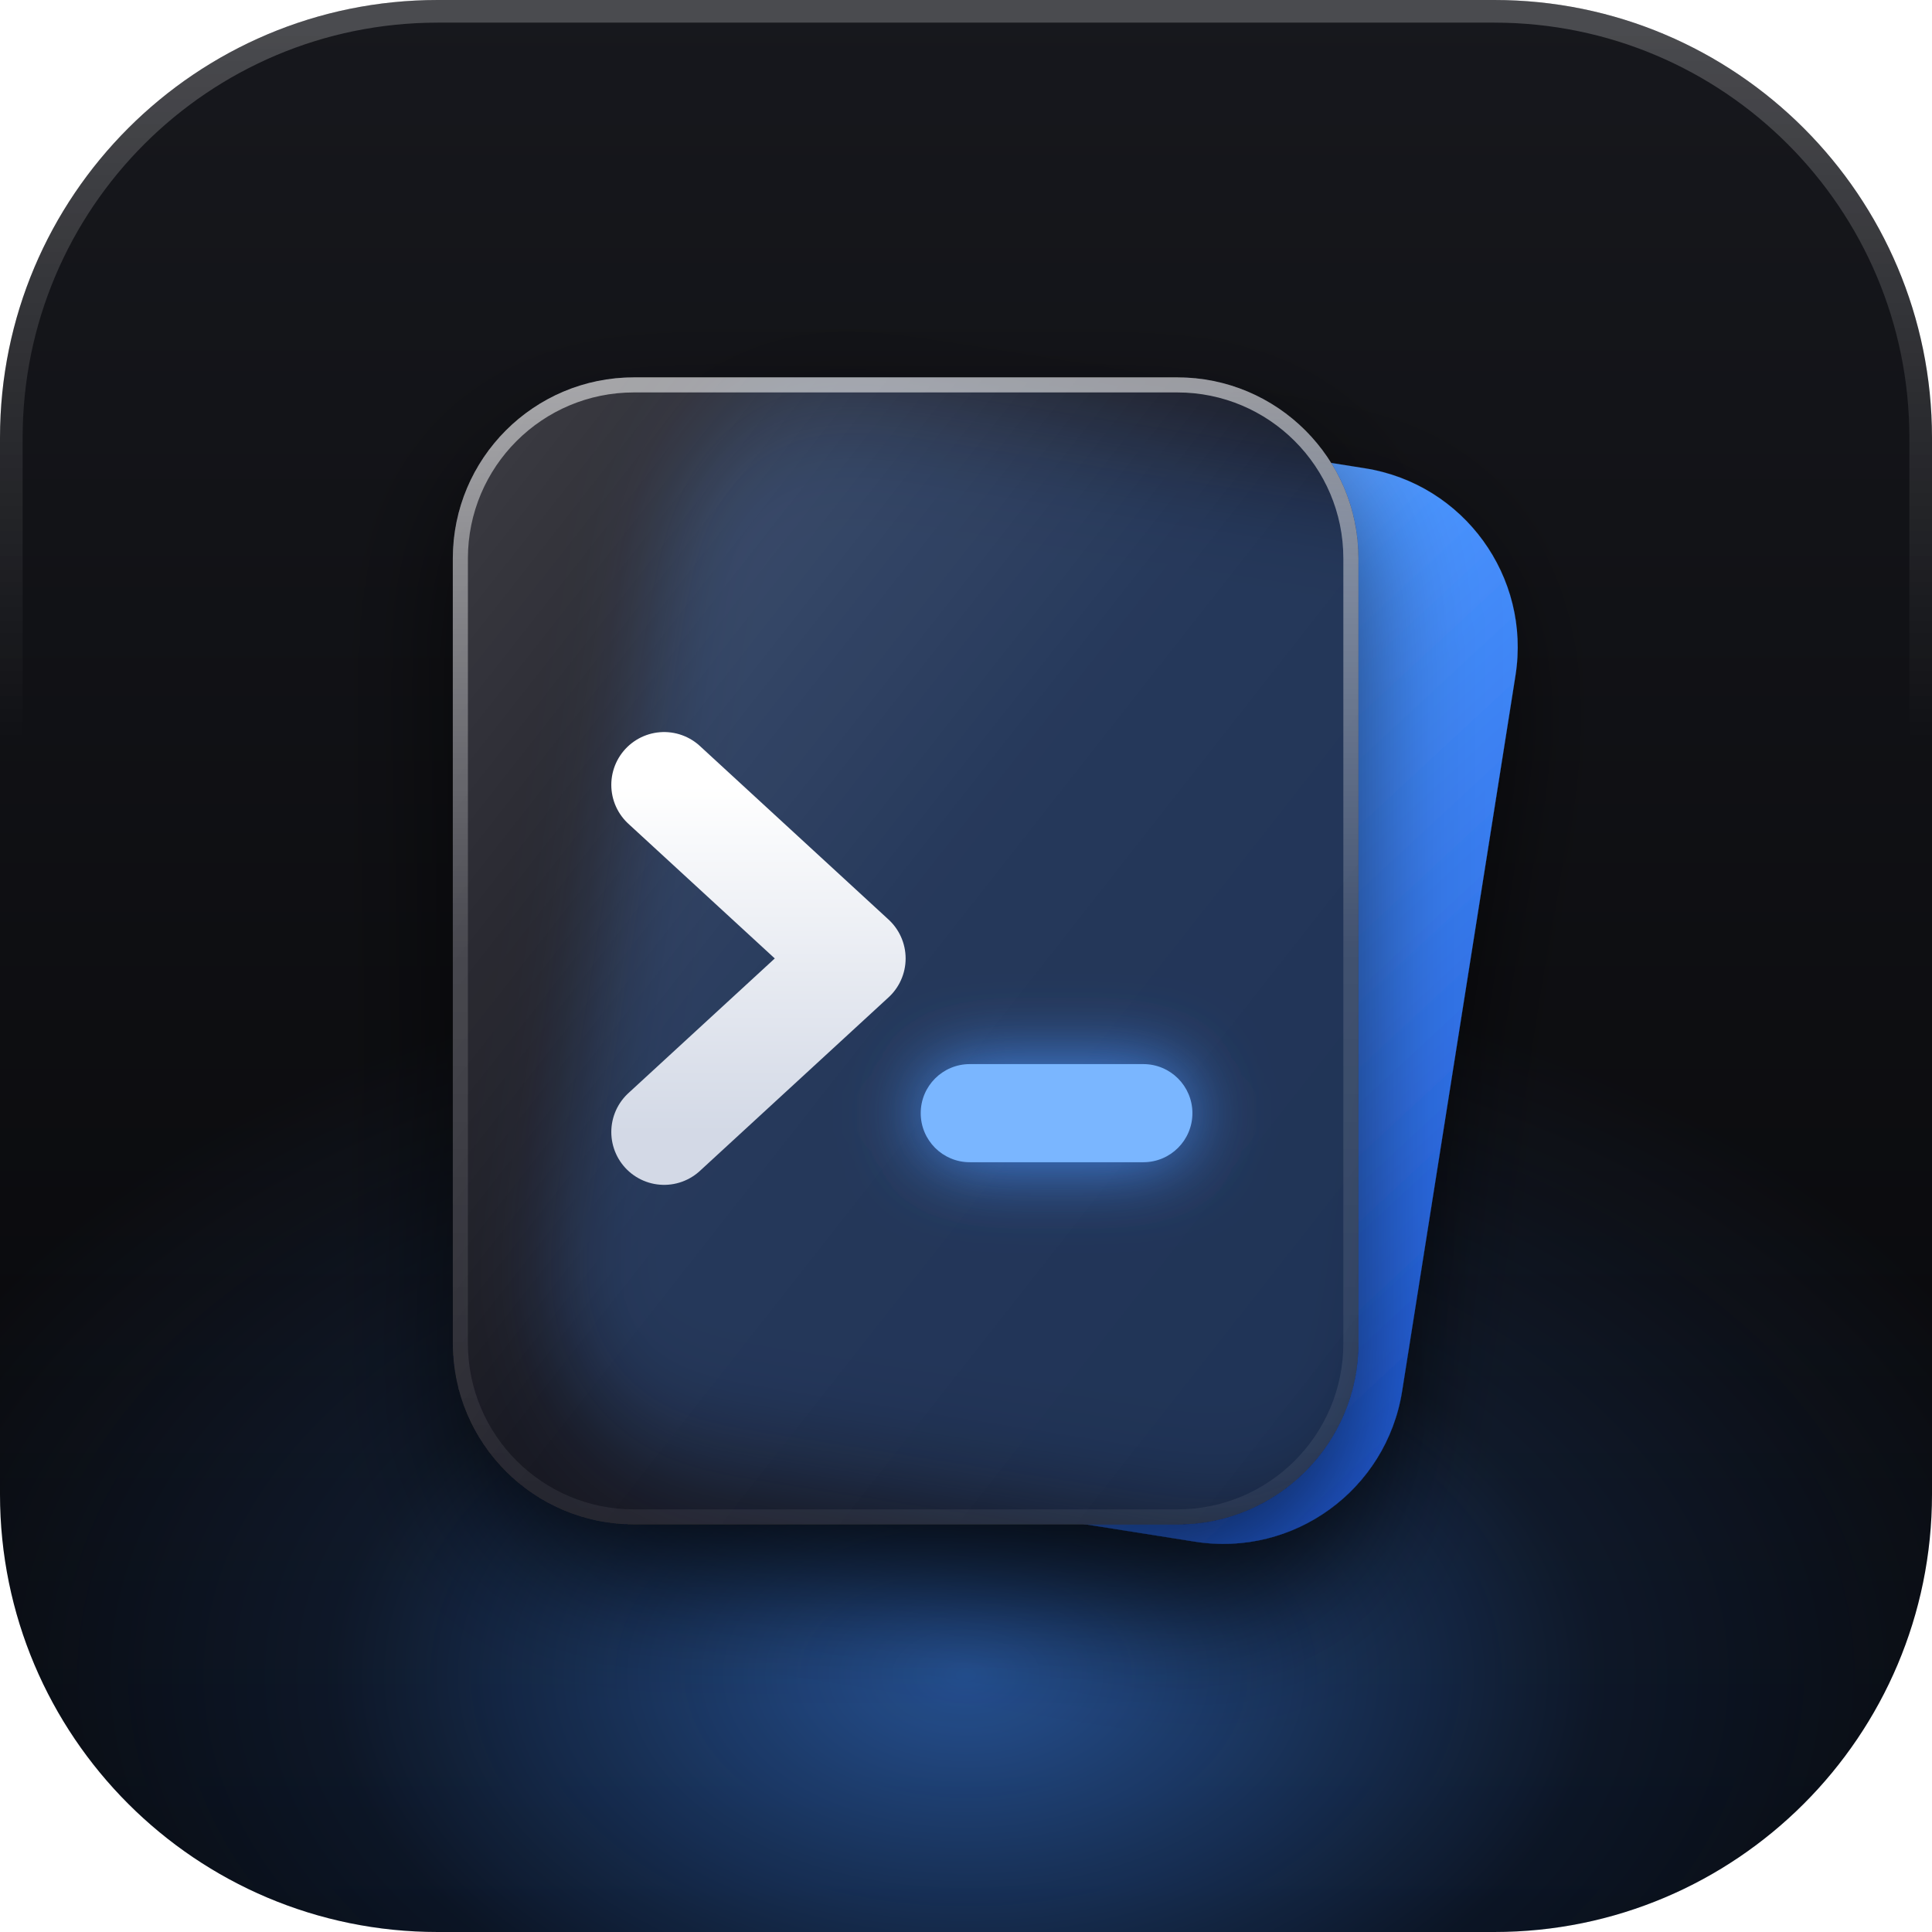
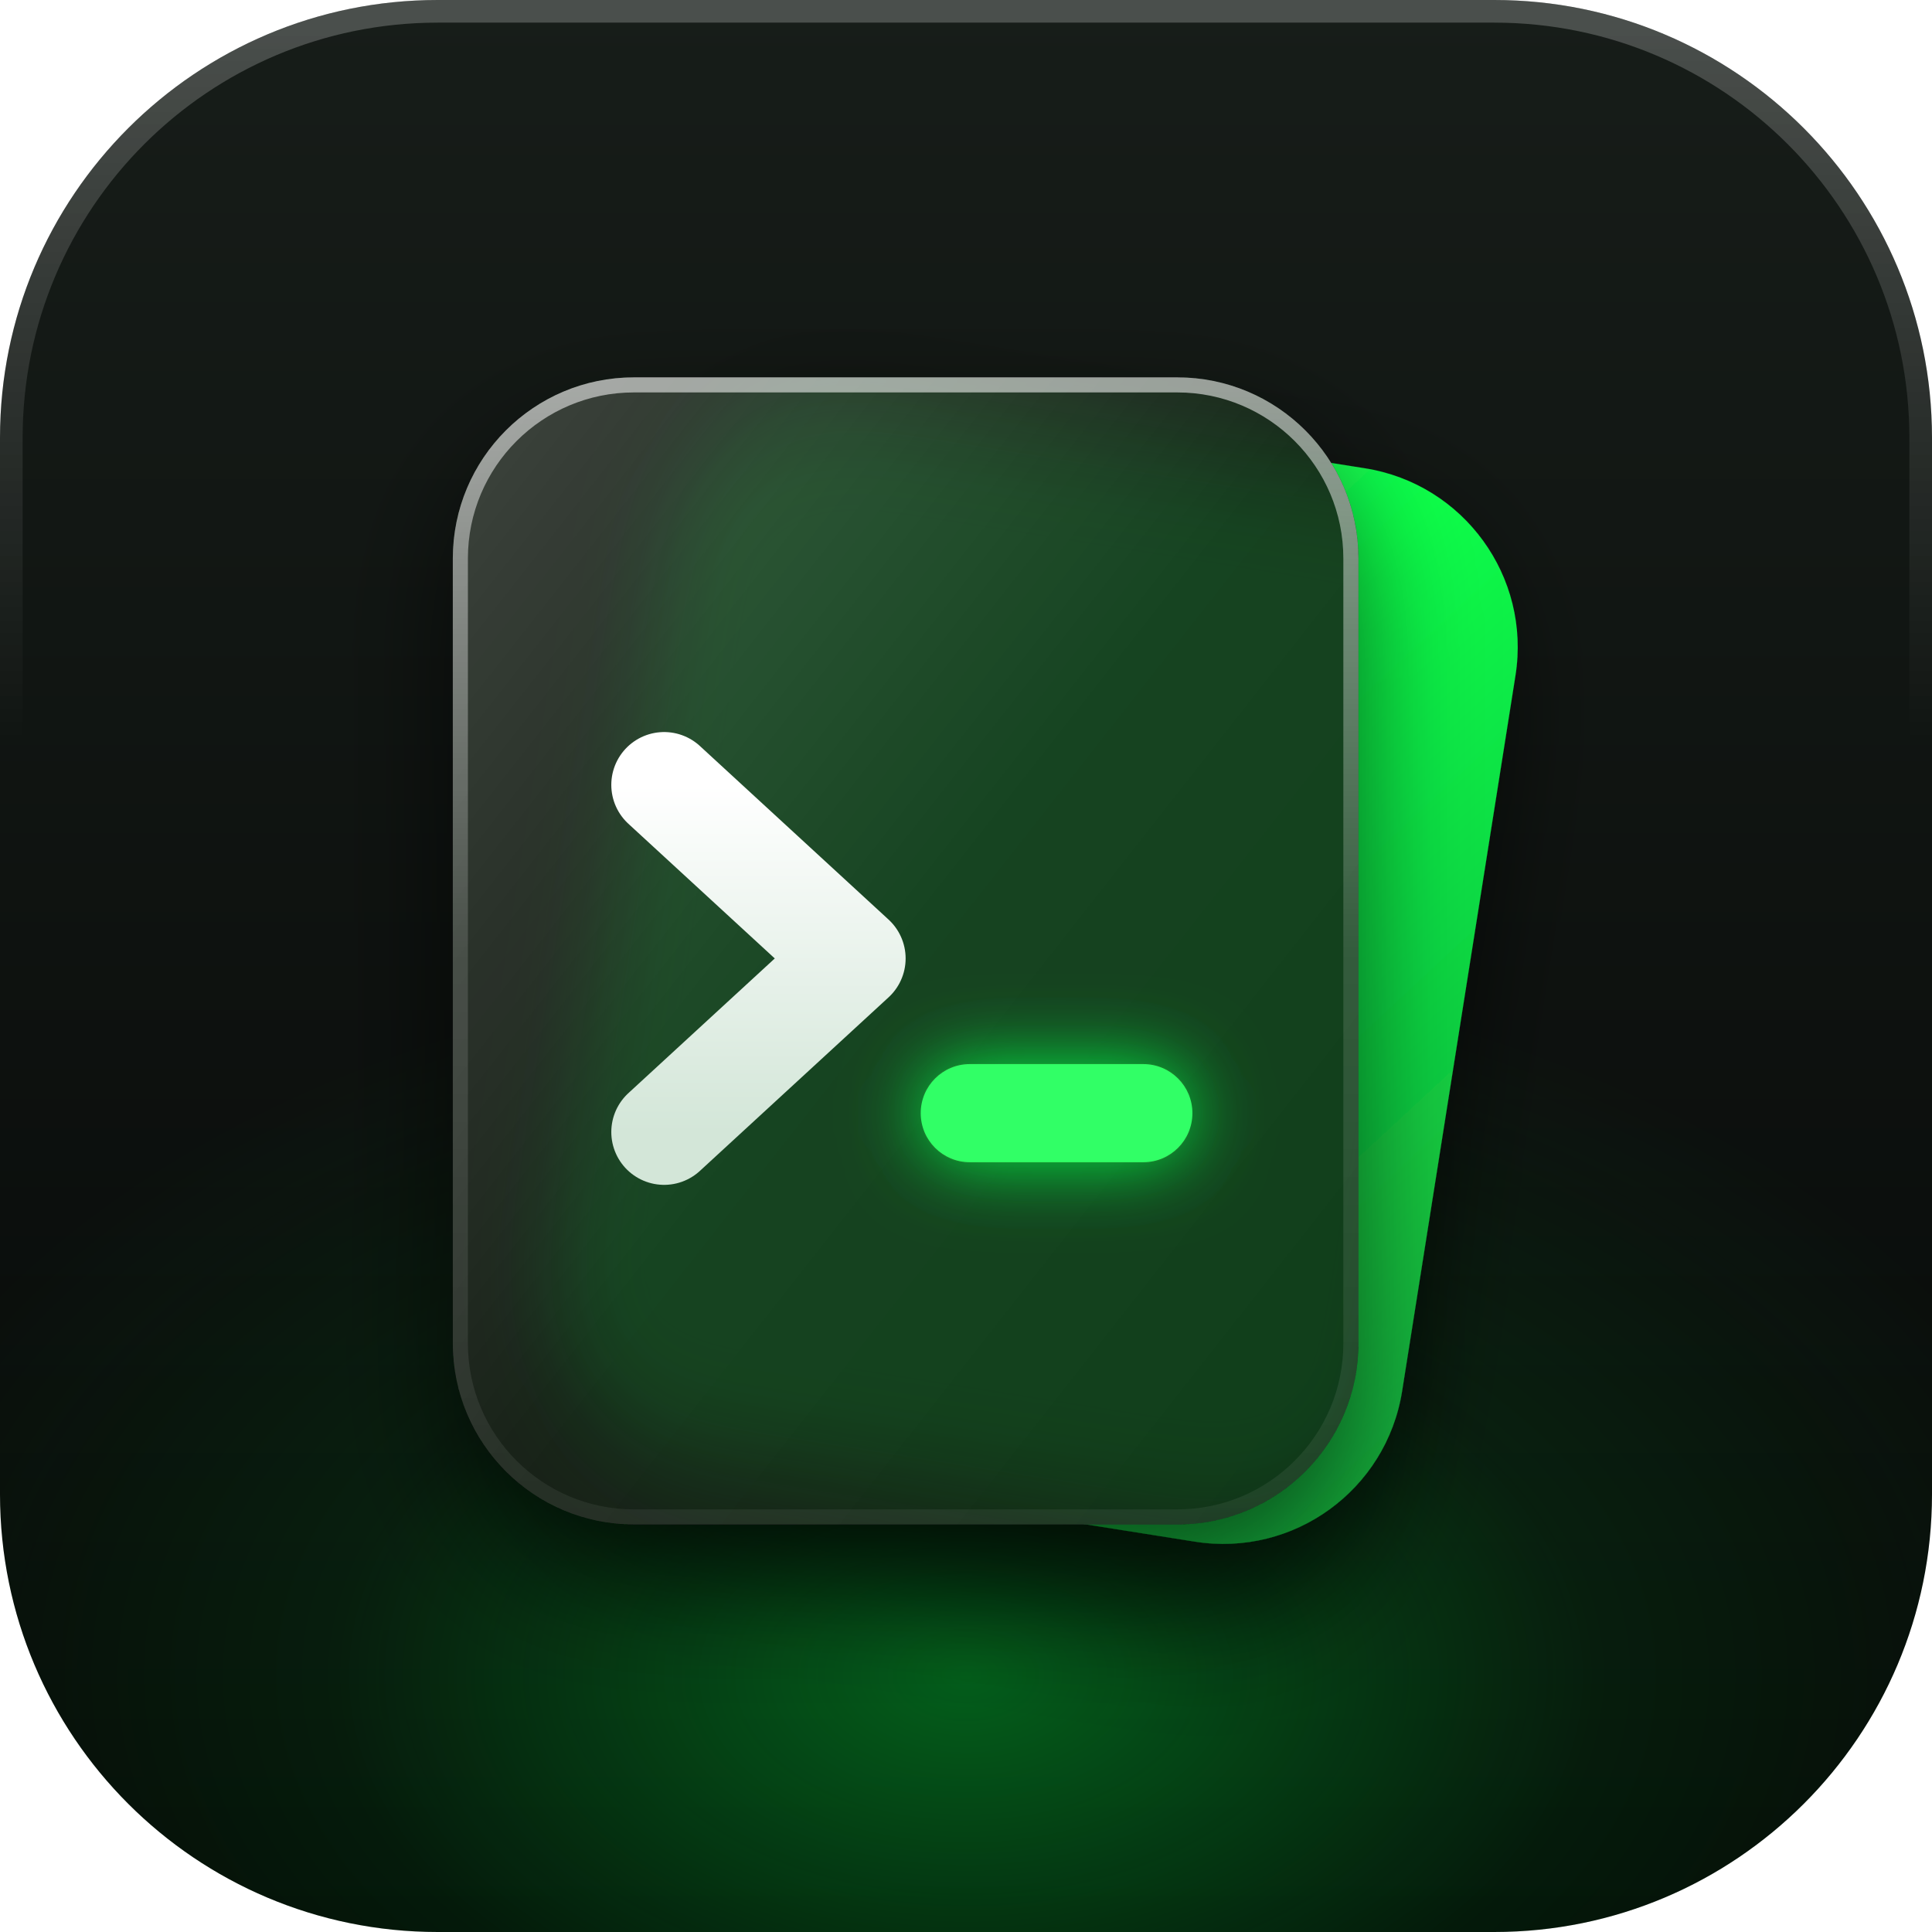
<svg xmlns="http://www.w3.org/2000/svg" viewBox="0 0 256 256" width="256" height="256">
  <defs>
    <linearGradient id="np-tile" x1="0" y1="0" x2="0" y2="1">
-       <stop offset="0" stop-color="#17181d" />
-       <stop offset="1" stop-color="#050507" />
+       <stop offset="0" stop-color="#171d19" />
+       <stop offset="1" stop-color="#050706" />
    </linearGradient>
    <linearGradient id="np-rim" x1="0" y1="0" x2="0" y2="1">
      <stop offset="0" stop-color="#ffffff" stop-opacity=".22" />
      <stop offset=".38" stop-color="#ffffff" stop-opacity="0" />
    </linearGradient>
    <radialGradient id="np-glow" cx=".5" cy=".5" r=".5">
-       <stop offset="0" stop-color="#3d8bff" stop-opacity=".55" />
-       <stop offset=".55" stop-color="#3d8bff" stop-opacity=".12" />
-       <stop offset="1" stop-color="#3d8bff" stop-opacity="0" />
+       <stop offset="0" stop-color="#00a42a" stop-opacity=".55" />
+       <stop offset=".55" stop-color="#00a42a" stop-opacity=".12" />
+       <stop offset="1" stop-color="#00a42a" stop-opacity="0" />
    </radialGradient>
    <linearGradient id="np-blue" x1="0" y1="0" x2="1" y2="1">
-       <stop offset="0" stop-color="#9ccaff" />
-       <stop offset=".45" stop-color="#4a94ff" />
-       <stop offset="1" stop-color="#1c56d6" />
+       <stop offset="0" stop-color="#4dff7a" />
+       <stop offset=".45" stop-color="#0aff49" />
+       <stop offset="1" stop-color="#17ad3d" />
    </linearGradient>
    <linearGradient id="np-sheen" x1="0" y1="0" x2="1" y2="1">
      <stop offset="0" stop-color="#ffffff" stop-opacity=".20" />
      <stop offset=".5" stop-color="#ffffff" stop-opacity=".05" />
      <stop offset="1" stop-color="#ffffff" stop-opacity=".02" />
    </linearGradient>
    <linearGradient id="np-edge" x1="0" y1="0" x2="0" y2="1">
      <stop offset="0" stop-color="#ffffff" stop-opacity=".55" />
      <stop offset=".5" stop-color="#ffffff" stop-opacity=".14" />
      <stop offset="1" stop-color="#ffffff" stop-opacity=".06" />
    </linearGradient>
    <linearGradient id="np-white" x1="0" y1="0" x2="0" y2="1">
      <stop offset="0" stop-color="#ffffff" />
-       <stop offset="1" stop-color="#d3d9e6" />
+       <stop offset="1" stop-color="#d3e6d8" />
    </linearGradient>
    <filter id="np-shadow" x="-30%" y="-30%" width="160%" height="160%">
      <feDropShadow dx="0" dy="7" stdDeviation="8" flood-color="#000" flood-opacity=".6" />
    </filter>
    <filter id="np-frost" x="-20%" y="-20%" width="140%" height="140%">
      <feGaussianBlur stdDeviation="7" />
    </filter>
    <filter id="np-caret" x="-60%" y="-120%" width="220%" height="340%">
      <feGaussianBlur stdDeviation="5" />
    </filter>
    <clipPath id="np-tileclip">
      <rect width="256" height="256" rx="58" />
    </clipPath>
    <clipPath id="np-frontclip">
      <rect x="60" y="50" width="120" height="152" rx="24" />
    </clipPath>
  </defs>
  <rect width="256" height="256" rx="58" fill="url(#np-tile)" />
  <g clip-path="url(#np-tileclip)">
    <ellipse cx="128" cy="222" rx="150" ry="96" fill="url(#np-glow)" />
  </g>
  <rect x="1.5" y="1.5" width="253" height="253" rx="56.5" fill="none" stroke="url(#np-rim)" stroke-width="3" />
  <rect x="80" y="56" width="114" height="144" rx="24" transform="rotate(9 137 128)" fill="url(#np-blue)" filter="url(#np-shadow)" />
  <g filter="url(#np-shadow)">
-     <rect x="60" y="50" width="120" height="152" rx="24" fill="#0d0f15" />
+     <rect x="60" y="50" width="120" height="152" rx="24" fill="#0d150f" />
  </g>
  <g clip-path="url(#np-frontclip)">
-     <rect x="80" y="56" width="114" height="144" rx="24" transform="rotate(9 137 128)" fill="#3d8bff" opacity=".26" filter="url(#np-frost)" />
+     <rect x="80" y="56" width="114" height="144" rx="24" transform="rotate(9 137 128)" fill="#00a42a" opacity=".26" filter="url(#np-frost)" />
    <rect x="60" y="50" width="120" height="152" fill="url(#np-sheen)" />
  </g>
  <rect x="61" y="51" width="118" height="150" rx="23" fill="none" stroke="url(#np-edge)" stroke-width="2" />
  <path d="M88 104l25 23-25 23" fill="none" stroke="url(#np-white)" stroke-width="14" stroke-linecap="round" stroke-linejoin="round" />
-   <rect x="122" y="141" width="36" height="13" rx="6.5" fill="#4a94ff" opacity=".9" filter="url(#np-caret)" />
-   <rect x="122" y="141" width="36" height="13" rx="6.5" fill="#7ab6ff" />
+   <rect x="122" y="141" width="36" height="13" rx="6.5" fill="#0aff49" opacity=".9" filter="url(#np-caret)" />
+   <rect x="122" y="141" width="36" height="13" rx="6.5" fill="#31ff66" />
</svg>
